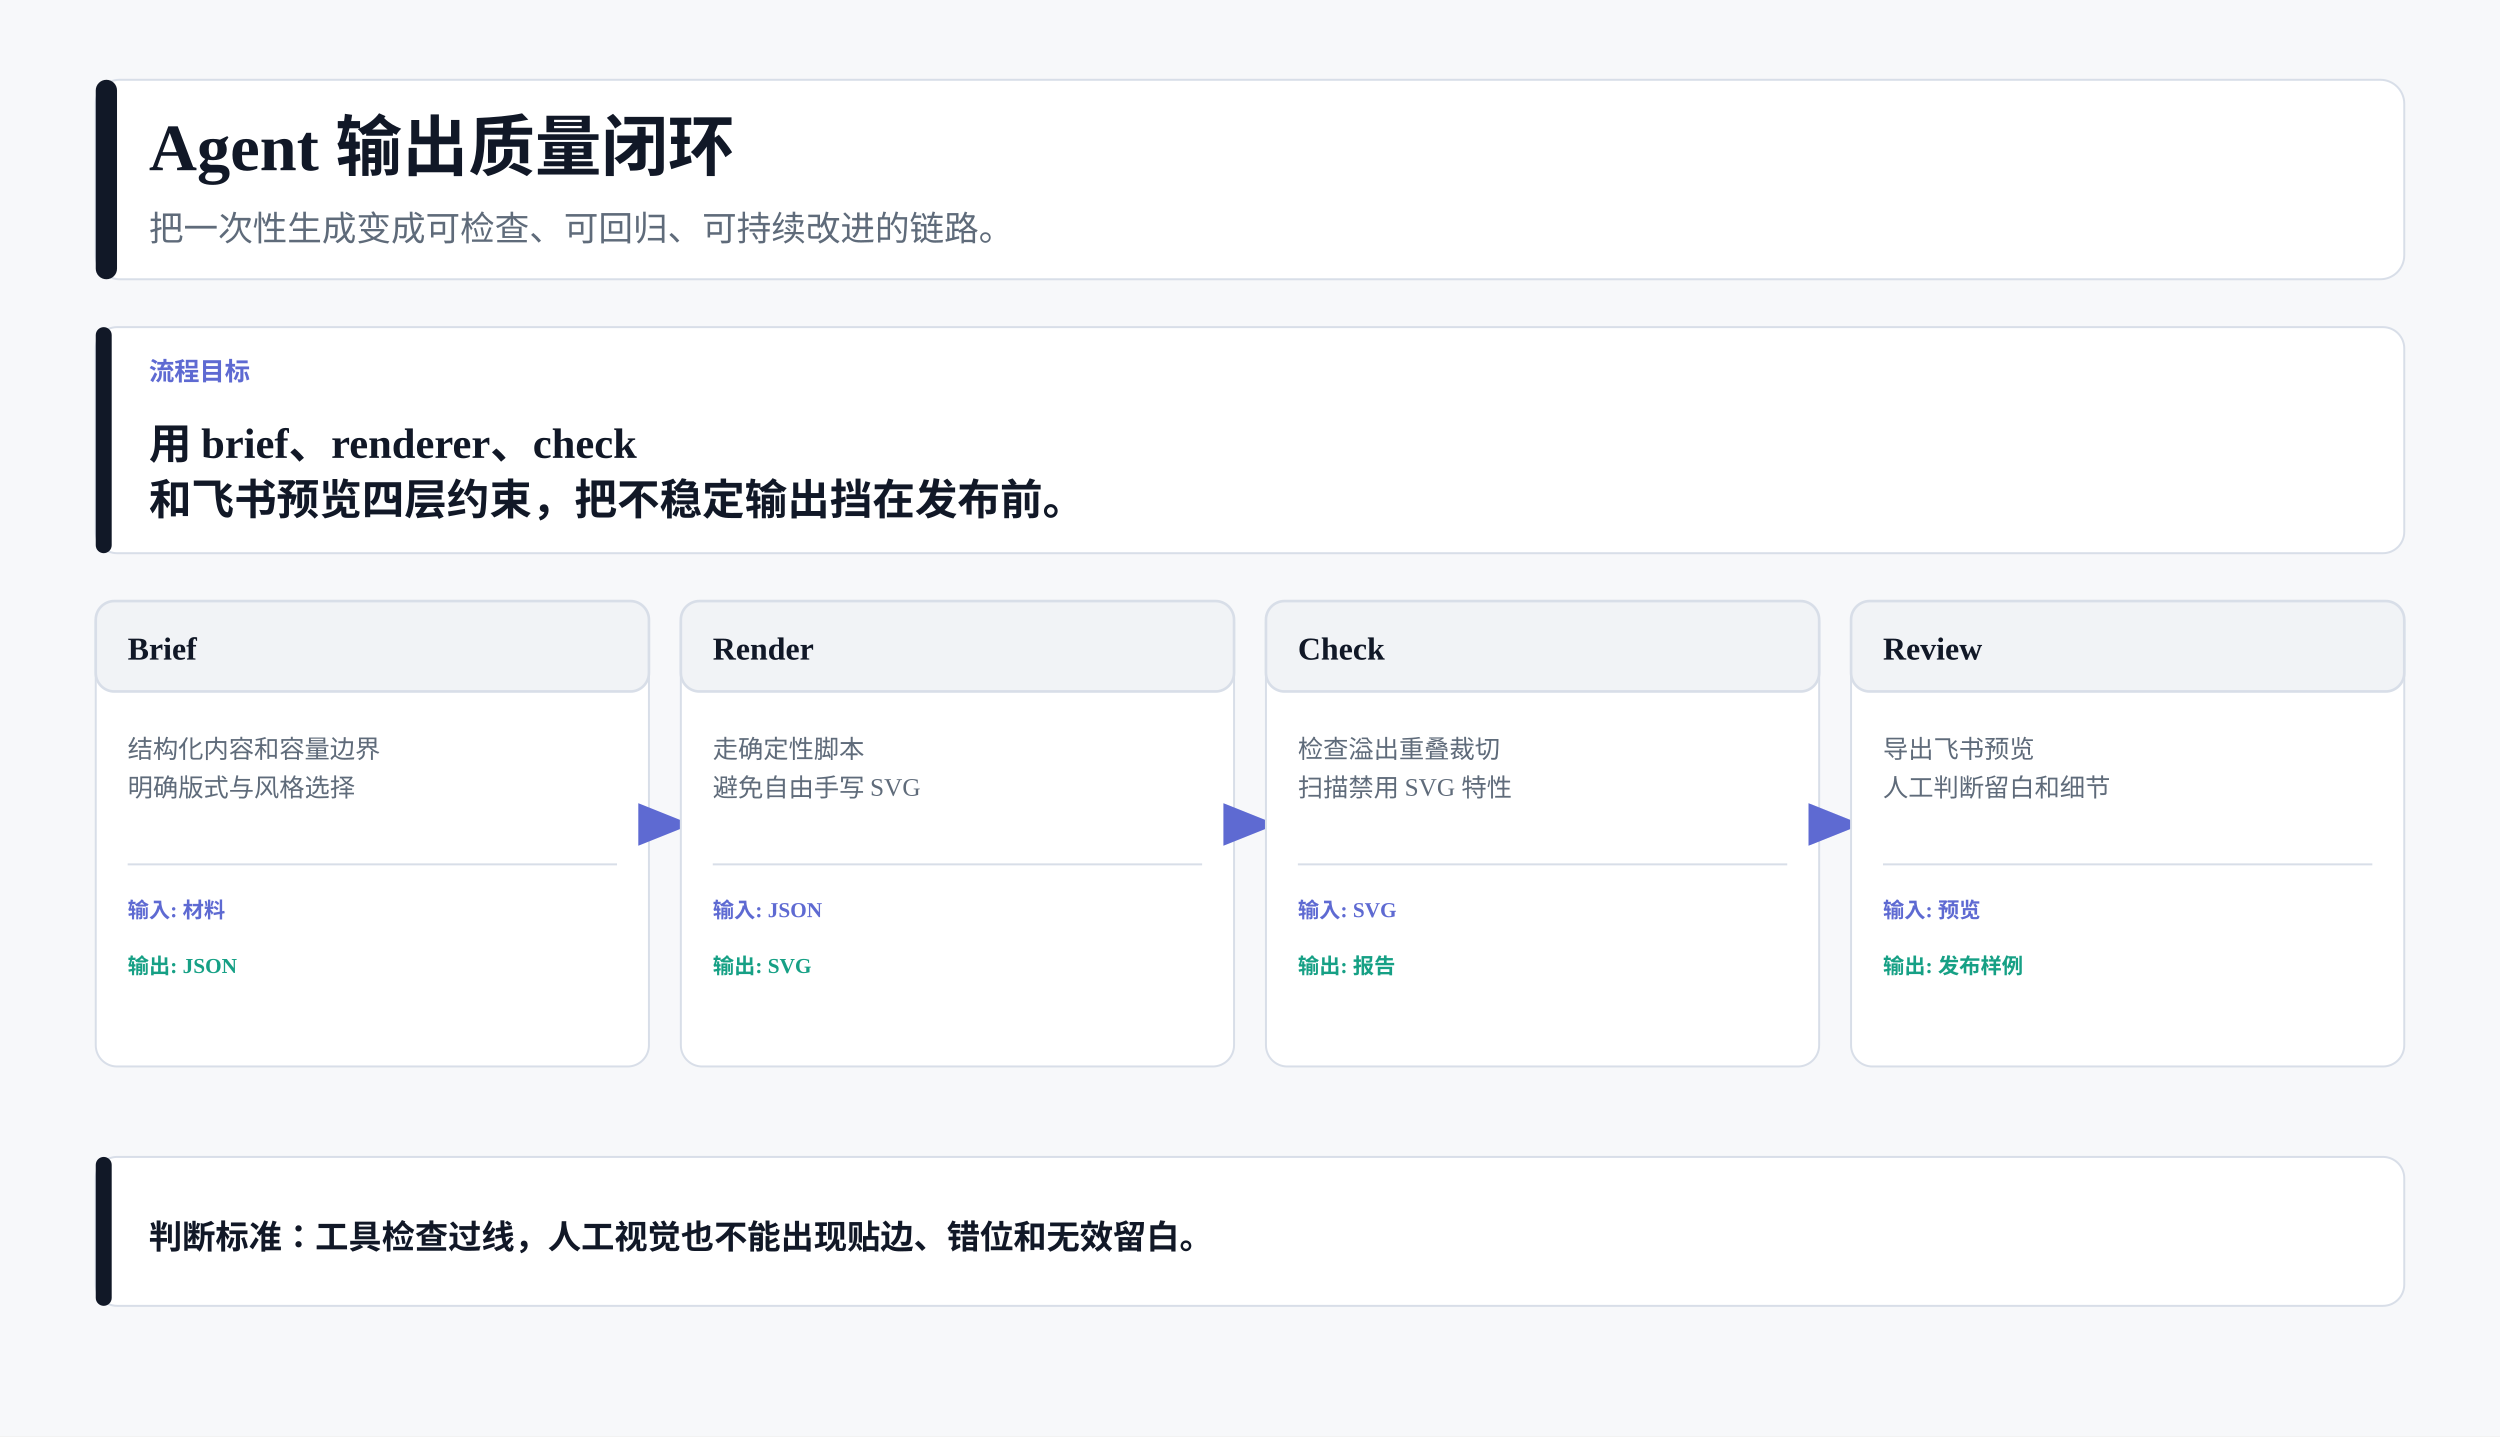
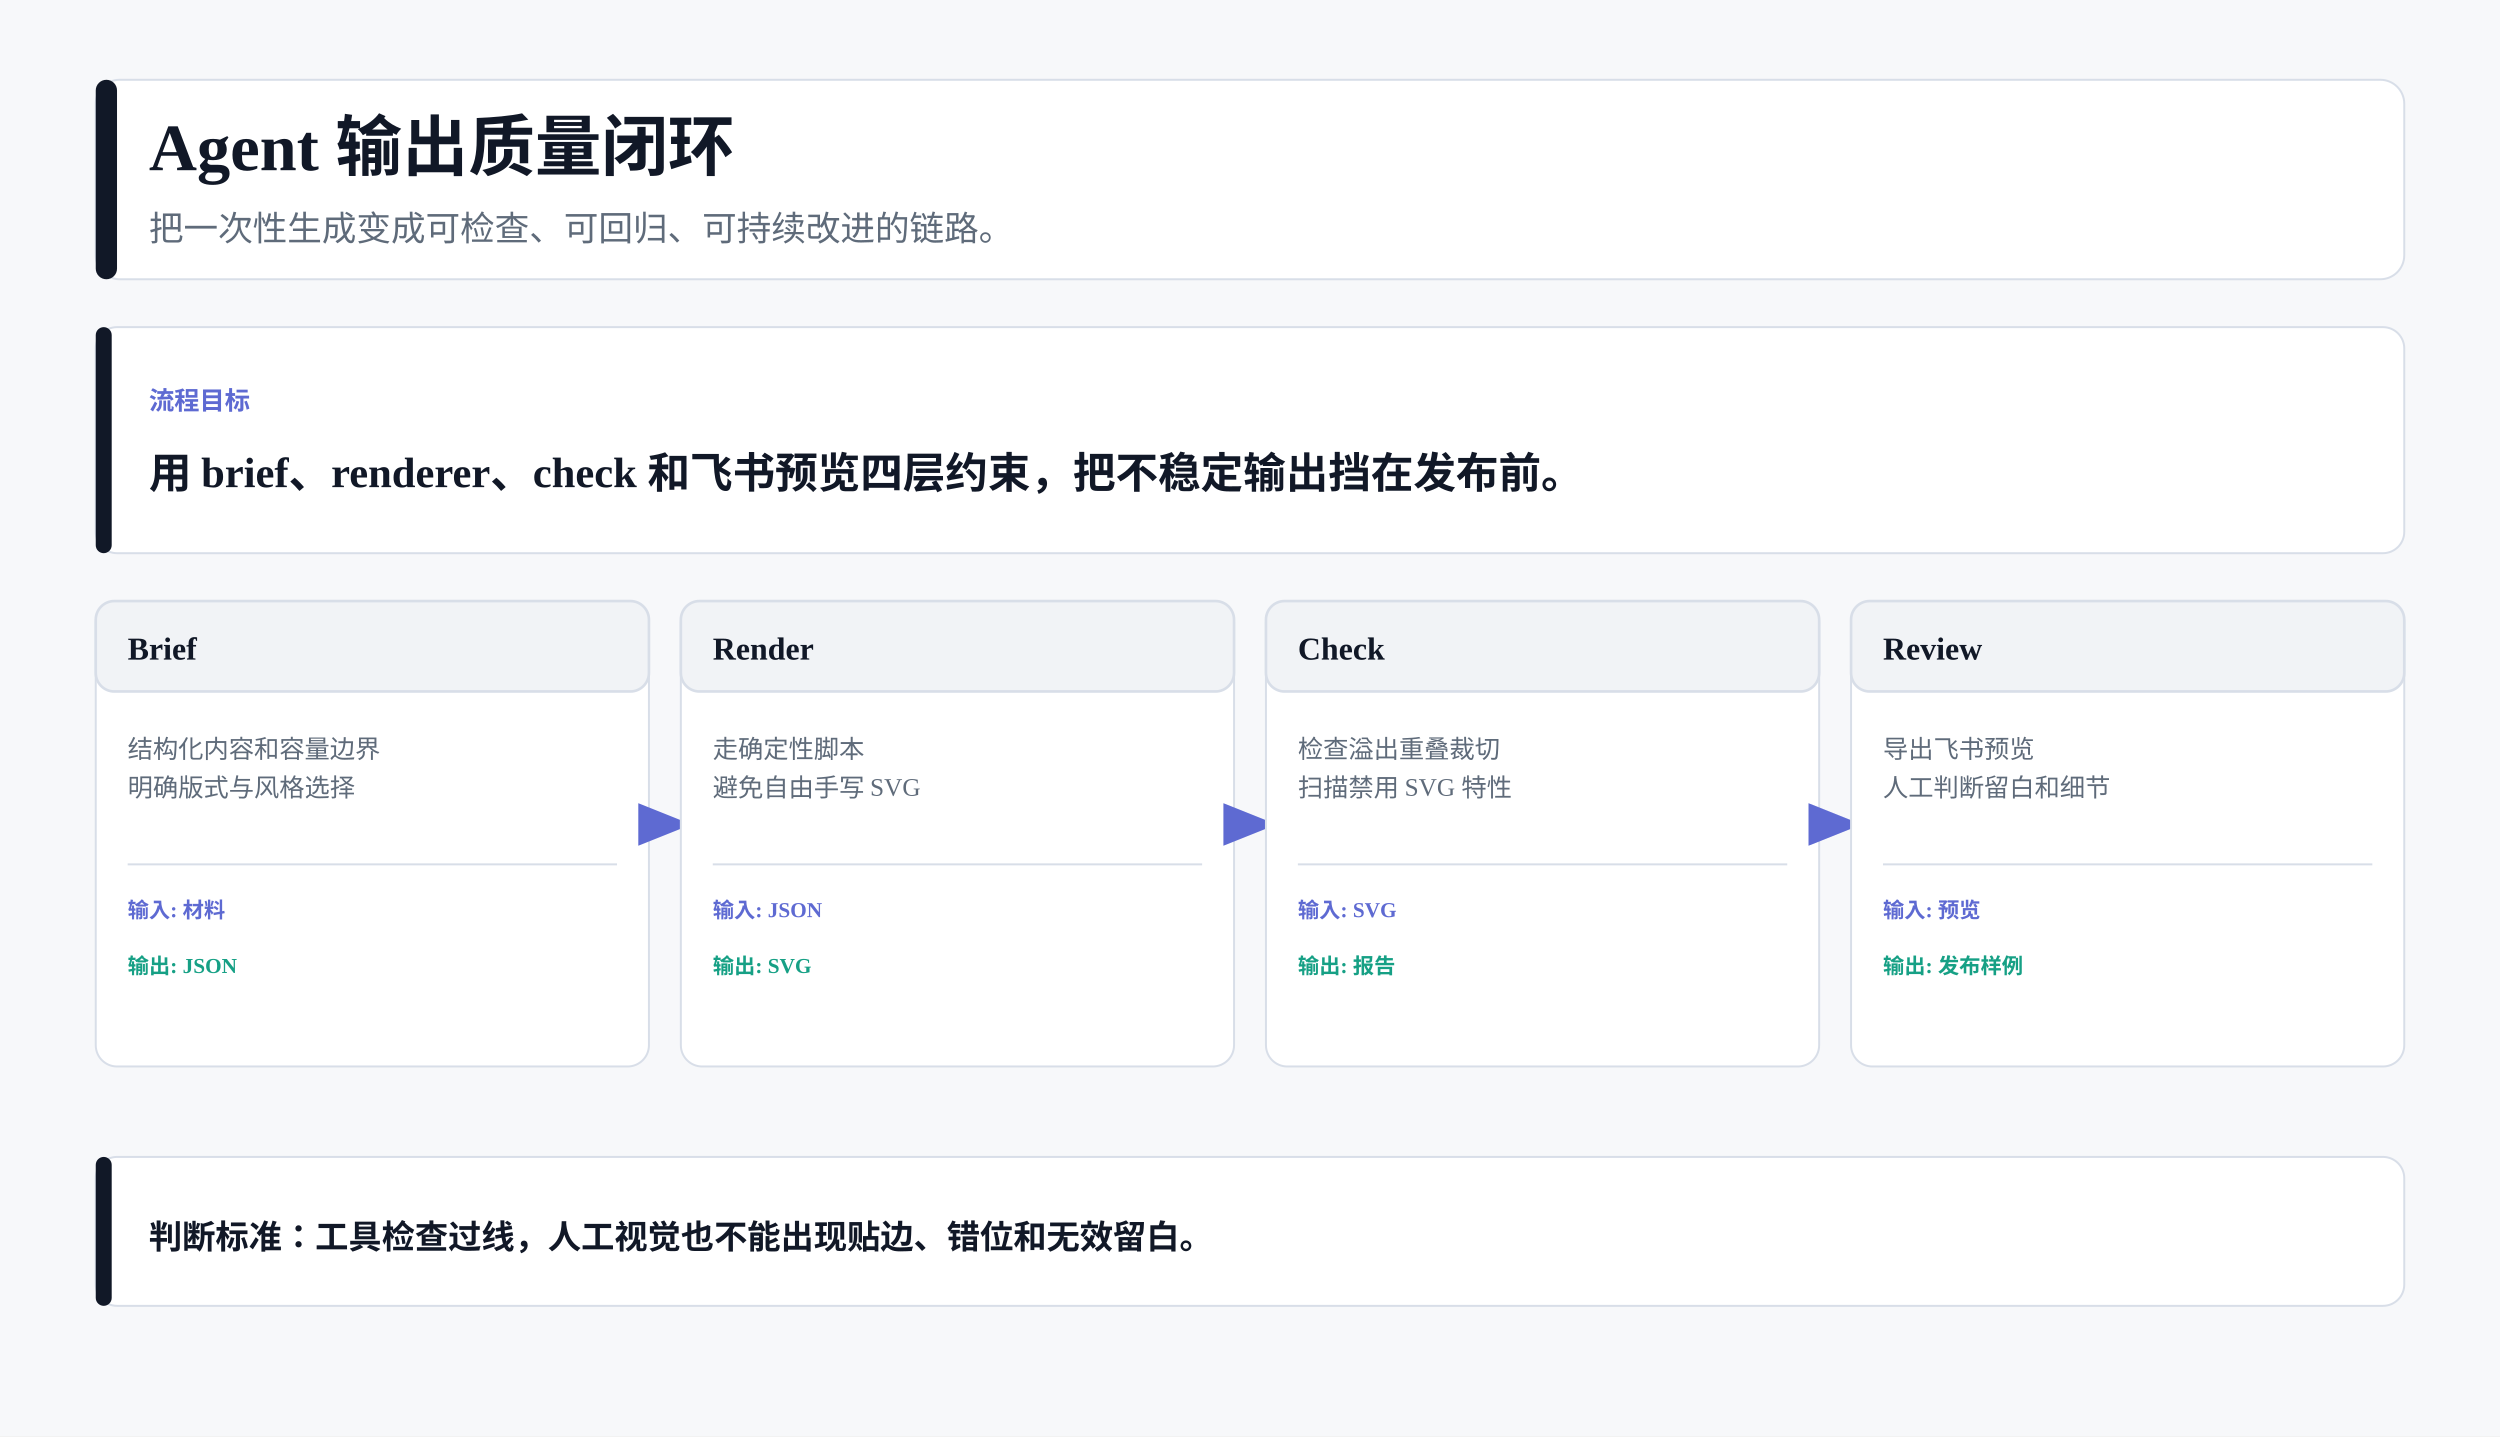
<svg xmlns="http://www.w3.org/2000/svg" width="1880" height="1080" viewBox="0 0 1880 1080">
  <defs>
    <marker id="arrow" markerWidth="12" markerHeight="12" refX="9" refY="4" orient="auto" markerUnits="strokeWidth">
      <path d="M0 0 L10 4 L0 8 z" fill="#5E6AD2" />
    </marker>
  </defs>
  <rect x="0" y="0" width="1880" height="1080" fill="#F7F8FA" />
  <rect x="72" y="60" width="1736" height="150" rx="18" fill="#FFFFFF" stroke="#D8DEE8" stroke-width="1.5" />
  <rect x="72" y="60" width="16" height="150" rx="8" fill="#111827" />
  <text x="112" y="128" font-size="50" fill="#111827" font-weight="700">
    <tspan x="112" dy="0">Agent 输出质量闭环</tspan>
  </text>
  <text x="112" y="181" font-size="26" fill="#5F6B7A" font-weight="400">
    <tspan x="112" dy="0">把一次性生成变成可检查、可回归、可持续改进的链路。</tspan>
  </text>
  <rect x="72" y="246" width="1736" height="170" rx="16" fill="#FFFFFF" stroke="#D8DEE8" stroke-width="1.5" />
  <rect x="72" y="246" width="12" height="170" rx="6" fill="#111827" />
-   <text x="112" y="286" font-size="19" fill="#5E6AD2" font-weight="700">
+   <text x="112" y="308" font-size="19" fill="#5E6AD2" font-weight="700">
    <tspan x="112" dy="0">流程目标</tspan>
  </text>
-   <text x="112" y="345" font-size="32" fill="#111827" font-weight="700">
-     <tspan x="112" dy="0">用 brief、renderer、check</tspan>
-     <tspan x="112" dy="42">和飞书预览四层约束，把不稳定输出挡在发布前。</tspan>
+   <text x="112" y="367" font-size="32" fill="#111827" font-weight="700">
+     <tspan x="112" dy="0">用 brief、renderer、check 和飞书预览四层约束，把不稳定输出挡在发布前。</tspan>
  </text>
  <rect x="72" y="452" width="416" height="350" rx="16" fill="#FFFFFF" stroke="#D8DEE8" stroke-width="1.5" />
  <rect x="72" y="452" width="416" height="68" rx="14" fill="#F1F3F6" stroke="#D8DEE8" stroke-width="2" />
  <text x="96" y="496" font-size="24" fill="#111827" font-weight="700">
    <tspan x="96" dy="0">Brief</tspan>
  </text>
  <text x="96" y="570" font-size="19" fill="#5F6B7A" font-weight="400">
    <tspan x="96" dy="0">结构化内容和容量边界</tspan>
    <tspan x="96" dy="29">明确版式与风格选择</tspan>
  </text>
  <line x1="96" y1="650" x2="464" y2="650" stroke="#D8DEE8" stroke-width="1.5" />
  <text x="96" y="690" font-size="16" fill="#5E6AD2" font-weight="700">
    <tspan x="96" dy="0">输入: 材料</tspan>
  </text>
  <text x="96" y="732" font-size="16" fill="#16A085" font-weight="700">
    <tspan x="96" dy="0">输出: JSON</tspan>
  </text>
  <line x1="484" y1="620" x2="516" y2="620" stroke="#5E6AD2" stroke-width="4" marker-end="url(#arrow)" />
  <rect x="512" y="452" width="416" height="350" rx="16" fill="#FFFFFF" stroke="#D8DEE8" stroke-width="1.5" />
  <rect x="512" y="452" width="416" height="68" rx="14" fill="#F1F3F6" stroke="#D8DEE8" stroke-width="2" />
  <text x="536" y="496" font-size="24" fill="#111827" font-weight="700">
    <tspan x="536" dy="0">Render</tspan>
  </text>
  <text x="536" y="570" font-size="19" fill="#5F6B7A" font-weight="400">
    <tspan x="536" dy="0">走确定性脚本</tspan>
    <tspan x="536" dy="29">避免自由手写 SVG</tspan>
  </text>
  <line x1="536" y1="650" x2="904" y2="650" stroke="#D8DEE8" stroke-width="1.5" />
  <text x="536" y="690" font-size="16" fill="#5E6AD2" font-weight="700">
    <tspan x="536" dy="0">输入: JSON</tspan>
  </text>
  <text x="536" y="732" font-size="16" fill="#16A085" font-weight="700">
    <tspan x="536" dy="0">输出: SVG</tspan>
  </text>
  <line x1="924" y1="620" x2="956" y2="620" stroke="#5E6AD2" stroke-width="4" marker-end="url(#arrow)" />
  <rect x="952" y="452" width="416" height="350" rx="16" fill="#FFFFFF" stroke="#D8DEE8" stroke-width="1.5" />
  <rect x="952" y="452" width="416" height="68" rx="14" fill="#F1F3F6" stroke="#D8DEE8" stroke-width="2" />
  <text x="976" y="496" font-size="24" fill="#111827" font-weight="700">
    <tspan x="976" dy="0">Check</tspan>
  </text>
  <text x="976" y="570" font-size="19" fill="#5F6B7A" font-weight="400">
    <tspan x="976" dy="0">检查溢出重叠裁切</tspan>
    <tspan x="976" dy="29">扫描禁用 SVG 特性</tspan>
  </text>
  <line x1="976" y1="650" x2="1344" y2="650" stroke="#D8DEE8" stroke-width="1.5" />
  <text x="976" y="690" font-size="16" fill="#5E6AD2" font-weight="700">
    <tspan x="976" dy="0">输入: SVG</tspan>
  </text>
  <text x="976" y="732" font-size="16" fill="#16A085" font-weight="700">
    <tspan x="976" dy="0">输出: 报告</tspan>
  </text>
  <line x1="1364" y1="620" x2="1396" y2="620" stroke="#5E6AD2" stroke-width="4" marker-end="url(#arrow)" />
  <rect x="1392" y="452" width="416" height="350" rx="16" fill="#FFFFFF" stroke="#D8DEE8" stroke-width="1.5" />
  <rect x="1392" y="452" width="416" height="68" rx="14" fill="#F1F3F6" stroke="#D8DEE8" stroke-width="2" />
  <text x="1416" y="496" font-size="24" fill="#111827" font-weight="700">
    <tspan x="1416" dy="0">Review</tspan>
  </text>
  <text x="1416" y="570" font-size="19" fill="#5F6B7A" font-weight="400">
    <tspan x="1416" dy="0">导出飞书预览</tspan>
    <tspan x="1416" dy="29">人工判断留白和细节</tspan>
  </text>
  <line x1="1416" y1="650" x2="1784" y2="650" stroke="#D8DEE8" stroke-width="1.5" />
  <text x="1416" y="690" font-size="16" fill="#5E6AD2" font-weight="700">
    <tspan x="1416" dy="0">输入: 预览</tspan>
  </text>
  <text x="1416" y="732" font-size="16" fill="#16A085" font-weight="700">
    <tspan x="1416" dy="0">输出: 发布样例</tspan>
  </text>
  <rect x="72" y="870" width="1736" height="112" rx="16" fill="#FFFFFF" stroke="#D8DEE8" stroke-width="1.5" />
  <rect x="72" y="870" width="12" height="112" rx="6" fill="#111827" />
  <text x="112" y="939" font-size="25" fill="#111827" font-weight="700">
    <tspan x="112" dy="0">判断标准：工具检查过线，人工视觉也不能出现贴边、错位和无效留白。</tspan>
  </text>
</svg>
